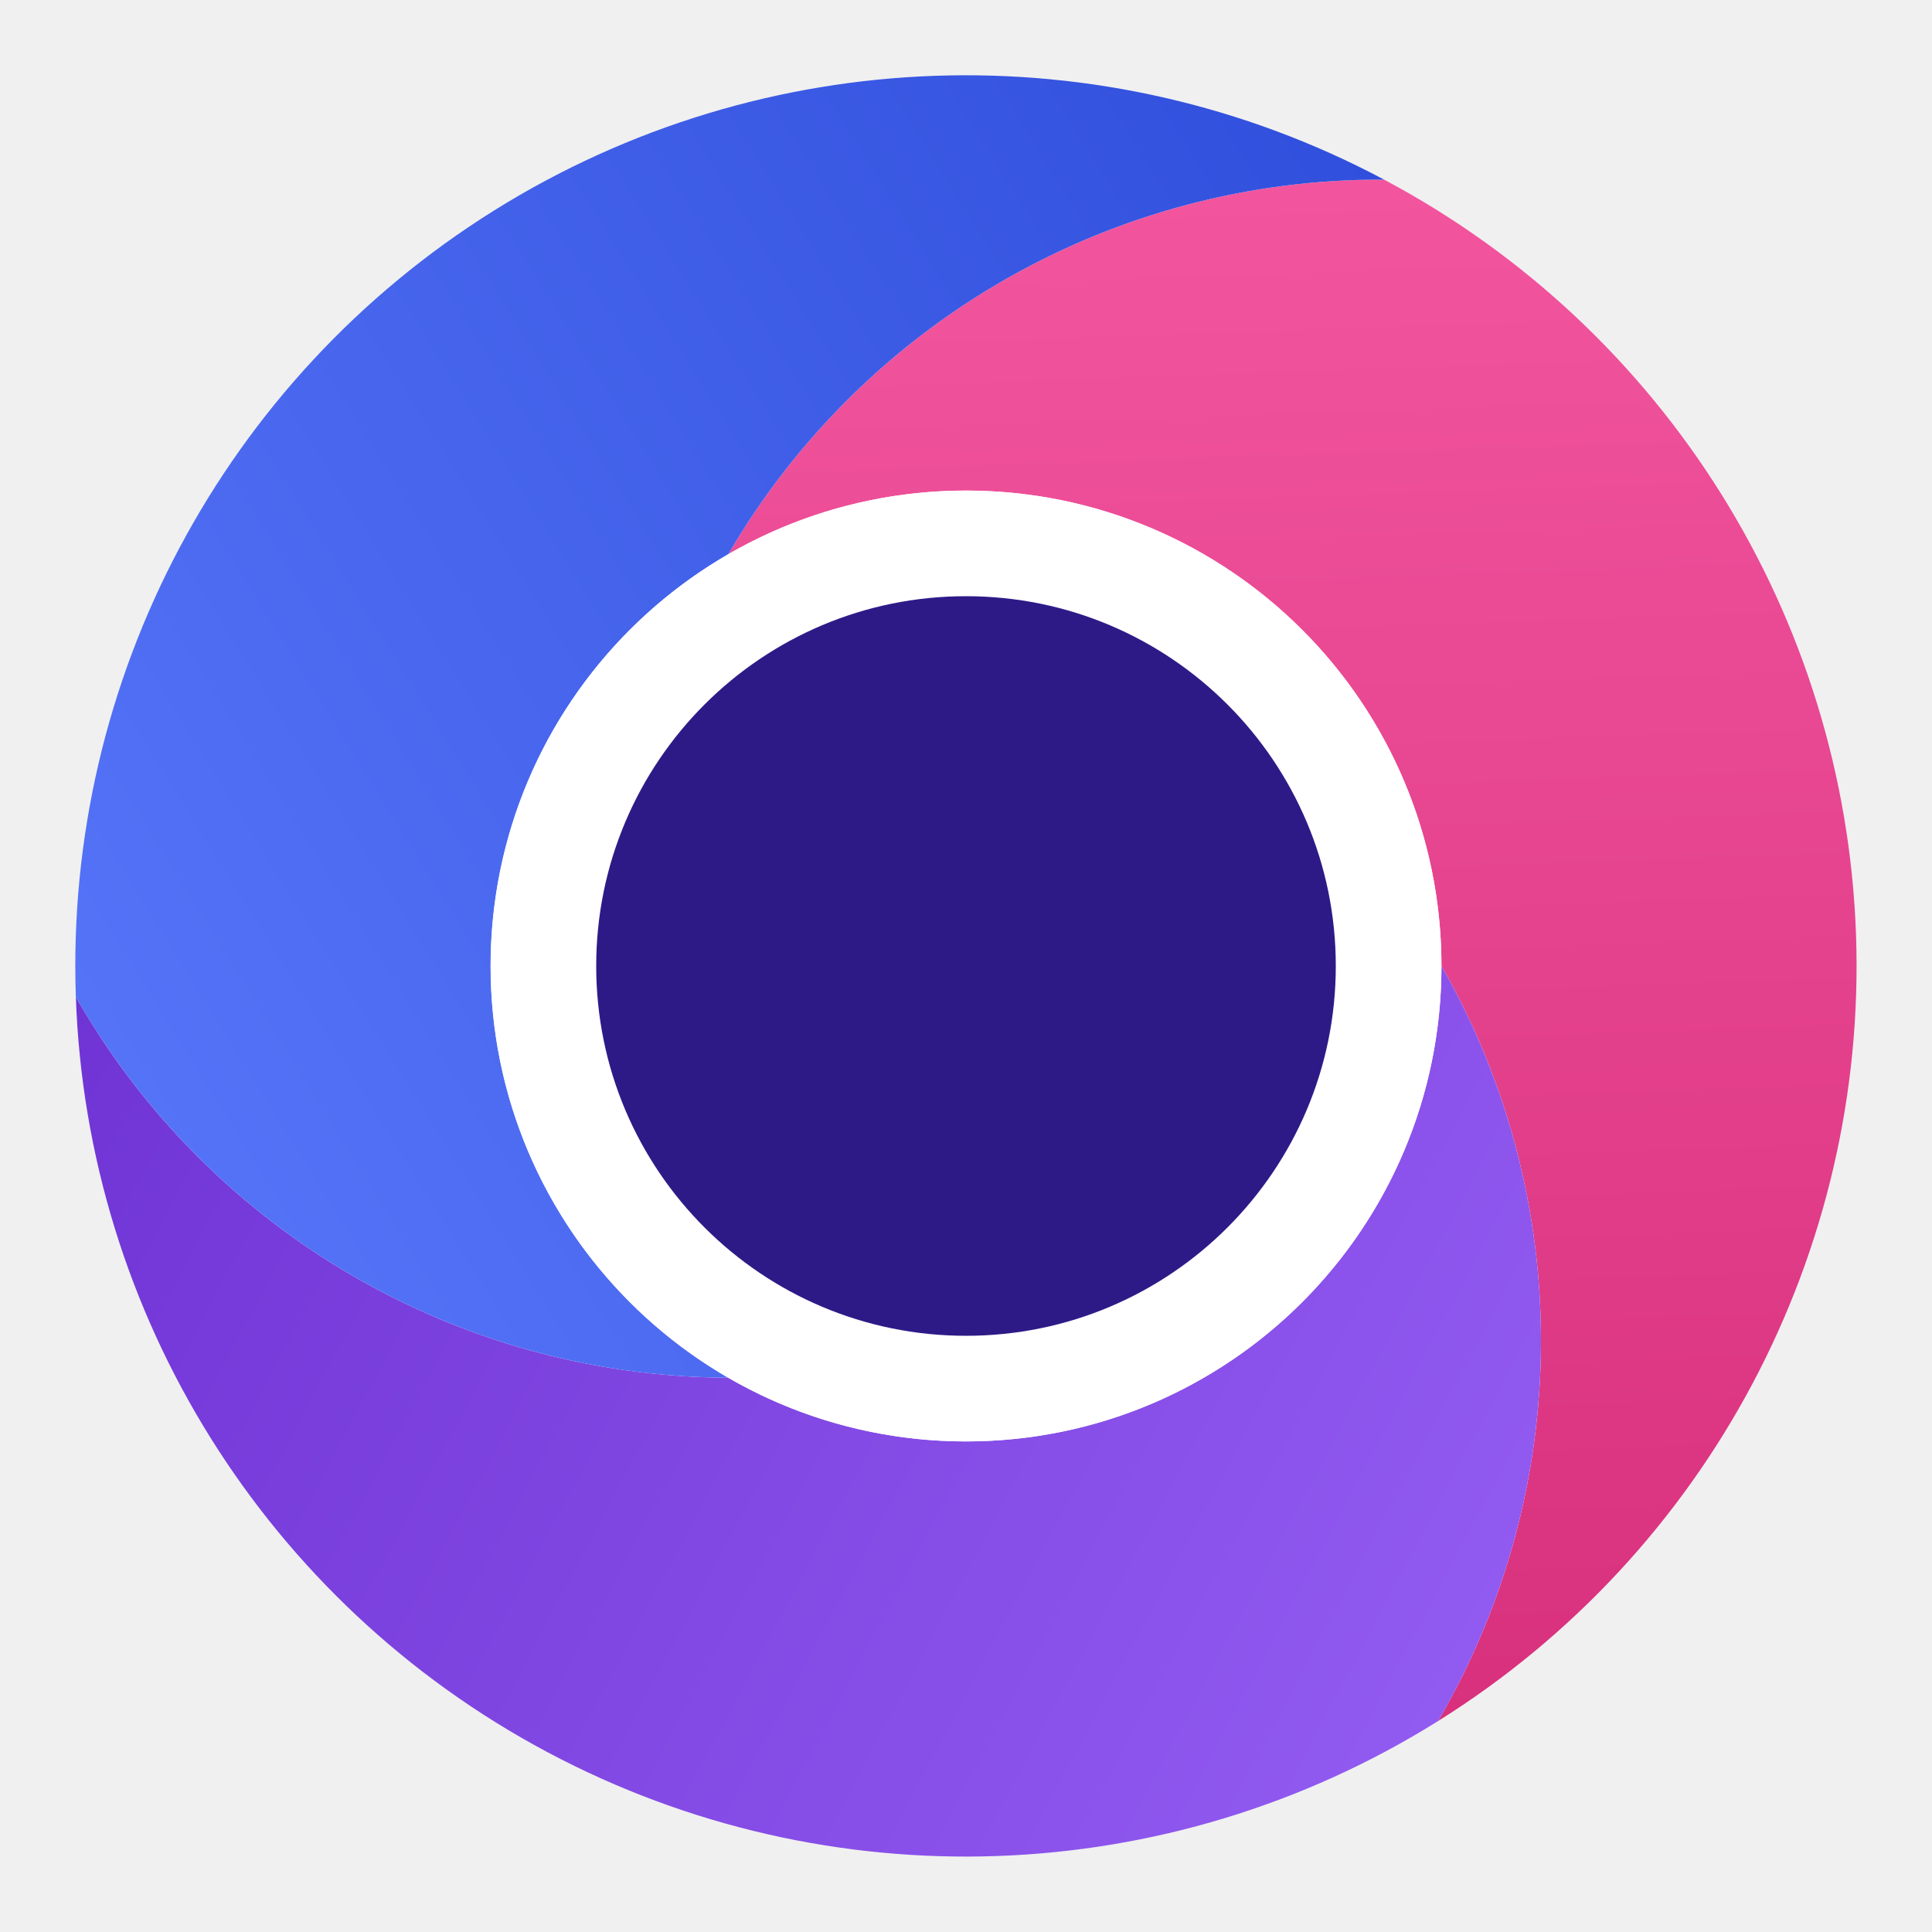
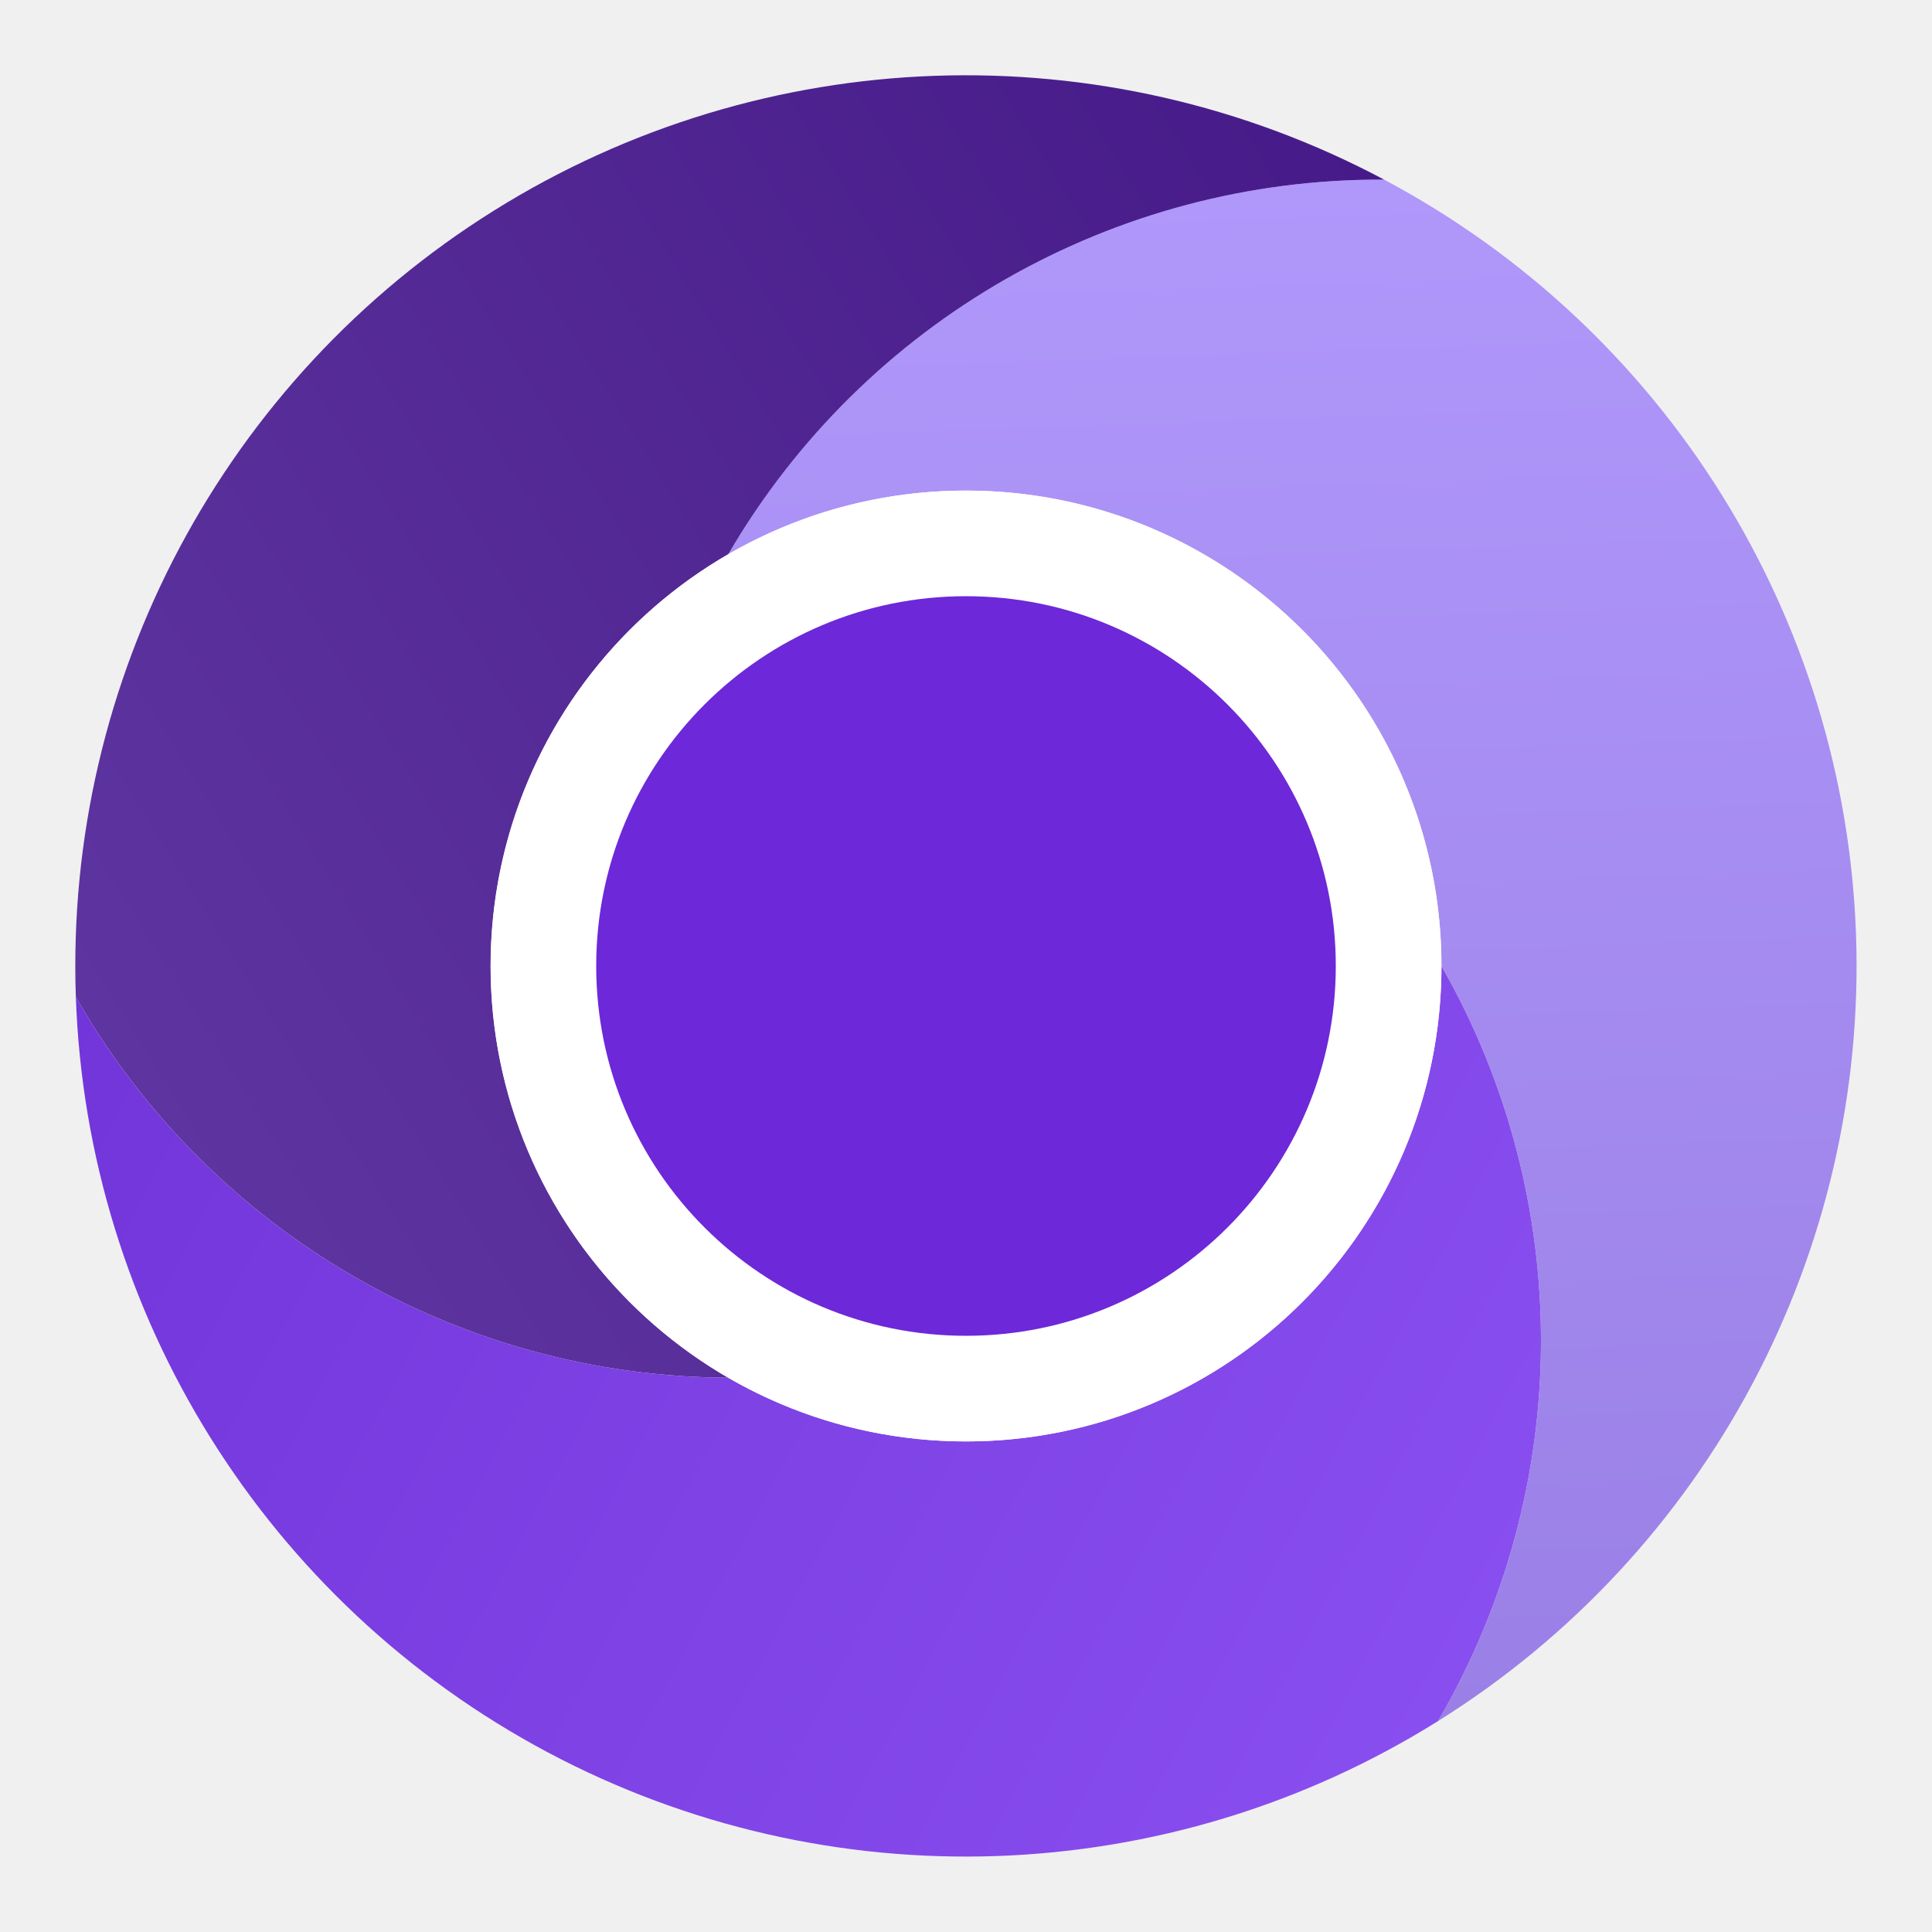
<svg xmlns="http://www.w3.org/2000/svg" viewBox="0 0 512 512" width="512" height="512">
  <defs>
    <linearGradient id="blade0" gradientUnits="userSpaceOnUse" x1="367" y1="48" x2="381" y2="456">
-       <stop offset="0" stop-color="#F2559E" />
-       <stop offset="1" stop-color="#D8307D" />
+       <stop offset="0" stop-color="#B097FA" />
+       <stop offset="1" stop-color="#9A80E6" />
    </linearGradient>
    <linearGradient id="blade1" gradientUnits="userSpaceOnUse" x1="381" y1="456" x2="20" y2="264">
-       <stop offset="0" stop-color="#915AF0" />
-       <stop offset="1" stop-color="#7034D5" />
+       <stop offset="0" stop-color="#894EEF" />
+       <stop offset="1" stop-color="#7235DA" />
    </linearGradient>
    <linearGradient id="blade2" gradientUnits="userSpaceOnUse" x1="20" y1="264" x2="367" y2="48">
-       <stop offset="0" stop-color="#5573F7" />
-       <stop offset="1" stop-color="#304FDC" />
+       <stop offset="0" stop-color="#5E34A0" />
+       <stop offset="1" stop-color="#461B89" />
    </linearGradient>
  </defs>
  <circle cx="256" cy="256" r="230" fill="#FFFFFF" />
  <path fill="url(#blade0)" d="M193.0 146.9 A200 200 0 0 1 366.8 47.6 A236 236 0 0 1 381.1 456.1 A200 200 0 0 0 382.0 256.0 A126 126 0 0 0 193.0 146.9 Z" />
  <path fill="url(#blade1)" d="M382.0 256.0 A200 200 0 0 1 381.1 456.1 A236 236 0 0 1 20.1 264.2 A200 200 0 0 0 193.0 365.1 A126 126 0 0 0 382.0 256.0 Z" />
  <path fill="url(#blade2)" d="M193.0 365.1 A200 200 0 0 1 20.1 264.2 A236 236 0 0 1 366.8 47.6 A200 200 0 0 0 193.0 146.9 A126 126 0 0 0 193.0 365.1 Z" />
  <circle cx="256" cy="256" r="126" fill="#FFFFFF" />
-   <circle cx="256" cy="256" r="98" fill="#2E1A87" />
+   <circle cx="256" cy="256" r="98" fill="#6D28D9" />
</svg>
